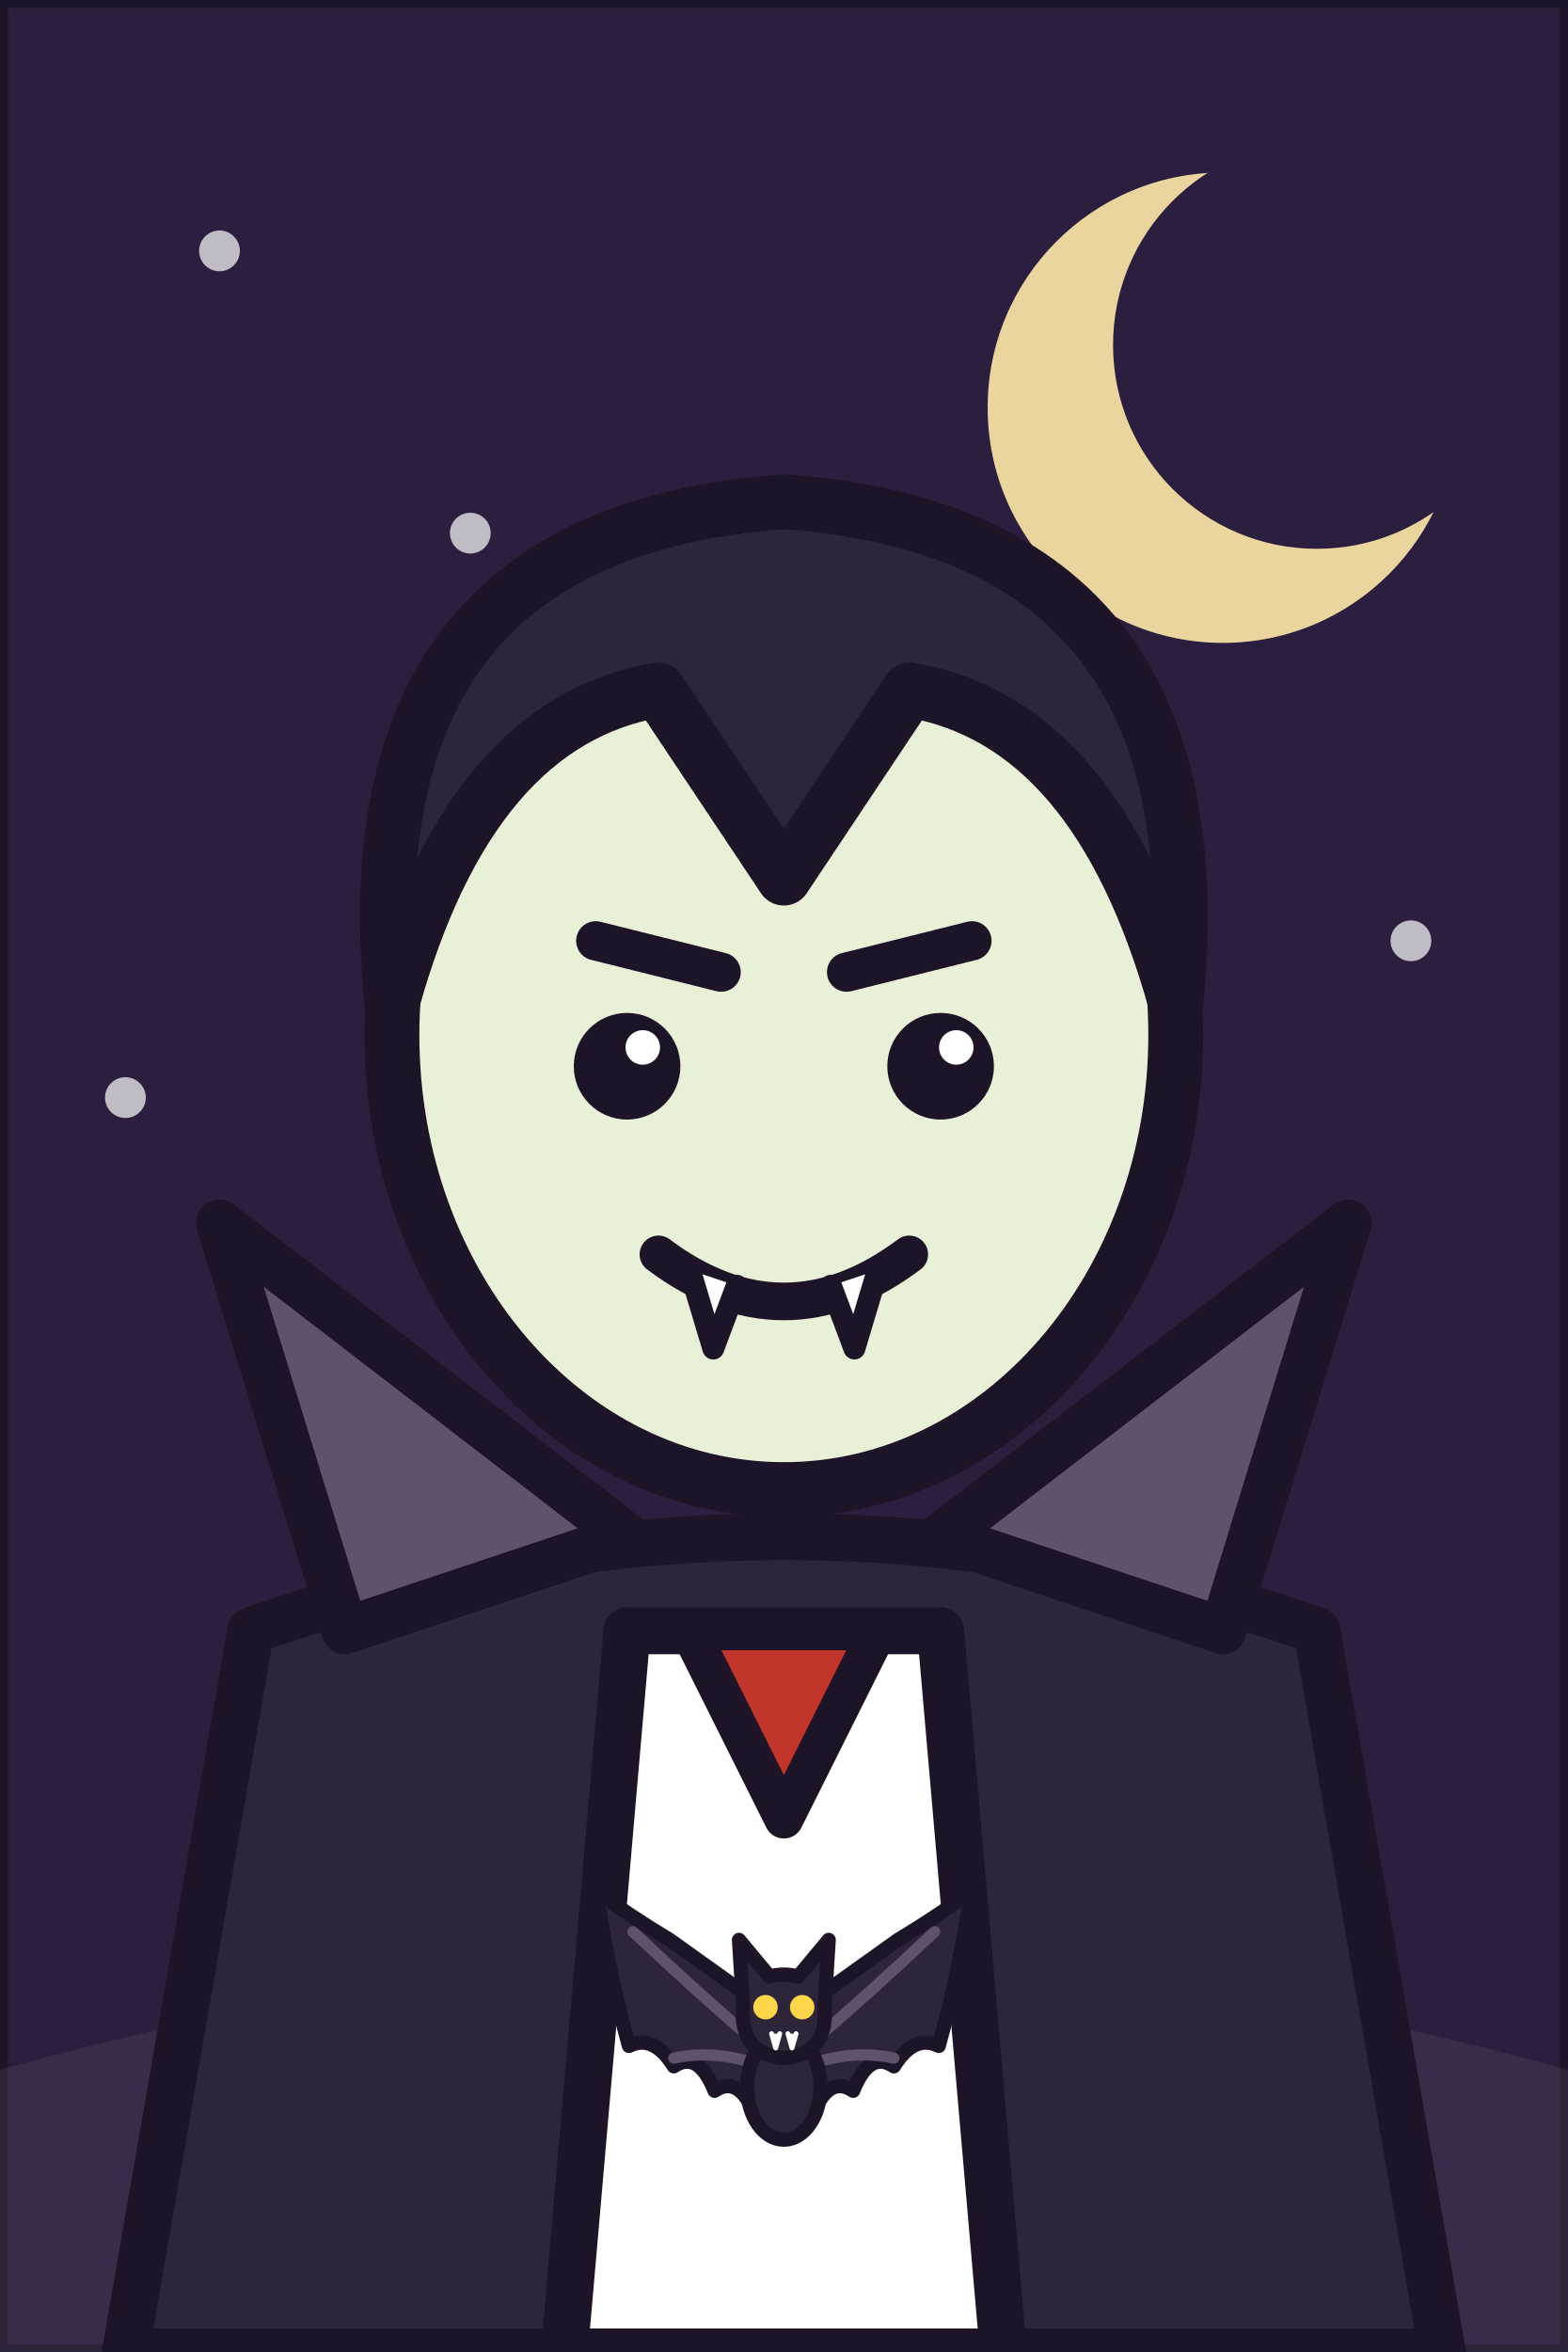
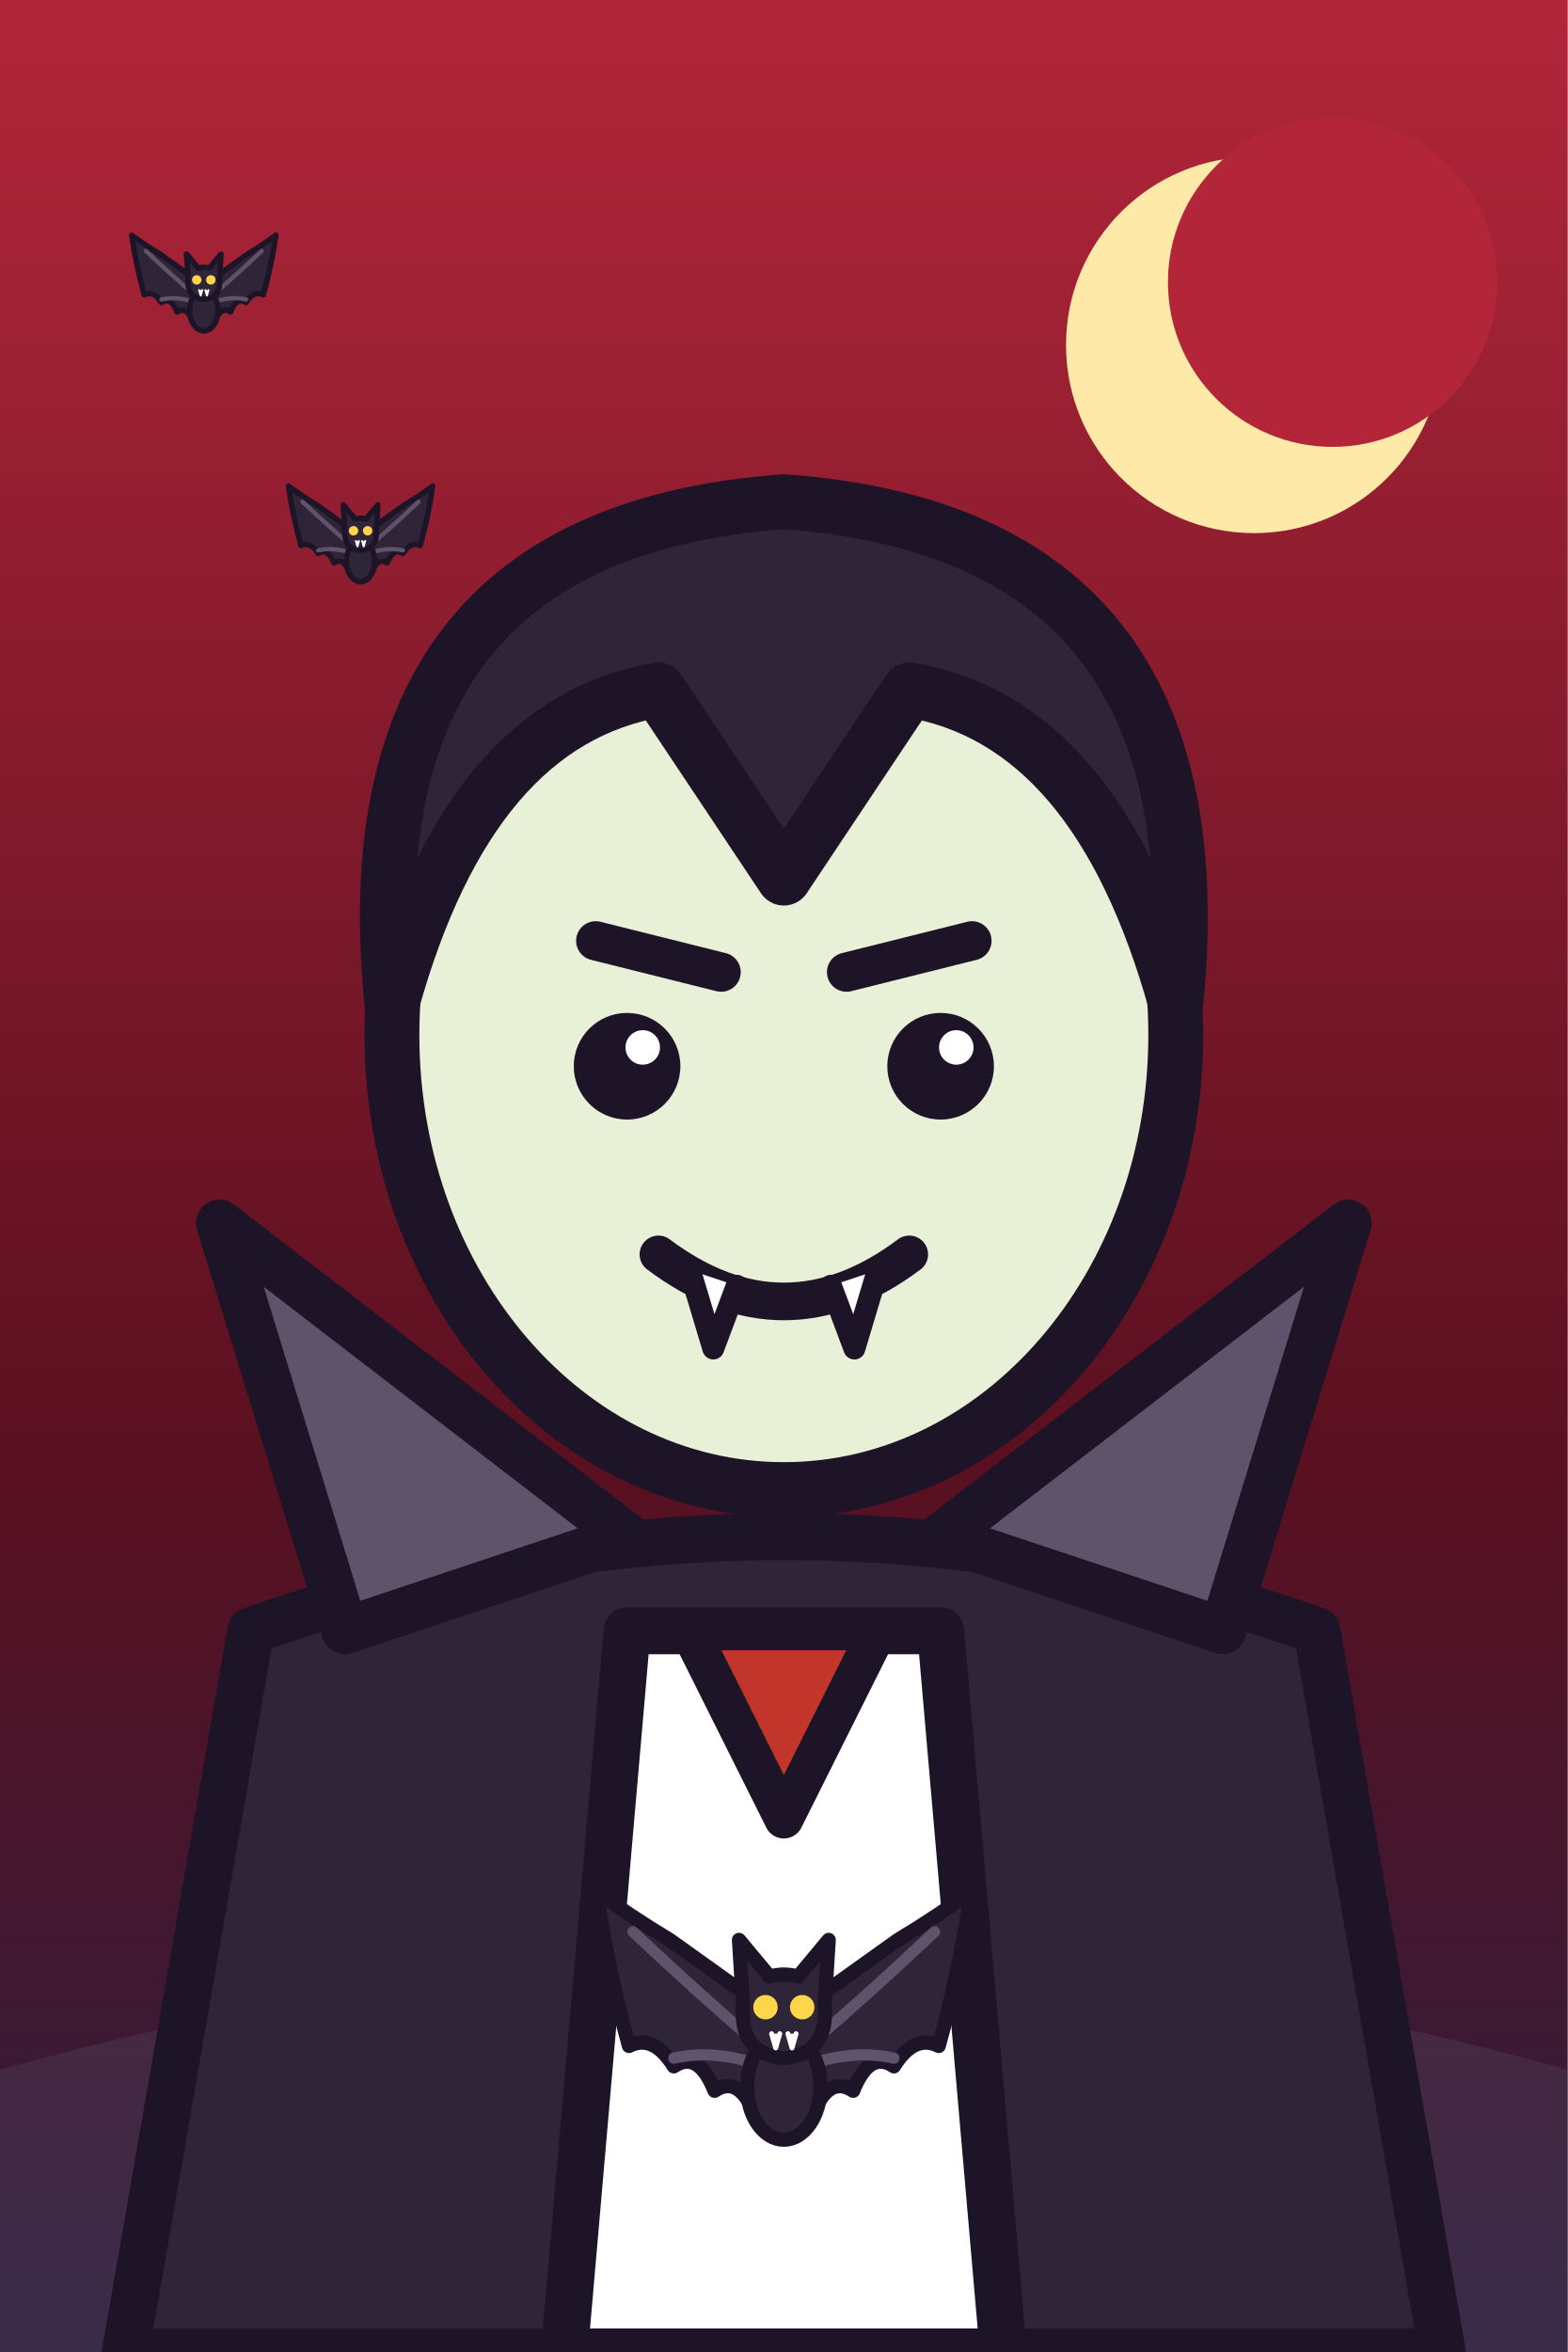
<svg xmlns="http://www.w3.org/2000/svg" viewBox="0 0 100 150">
  <g stroke="#1E1428" stroke-linejoin="round" stroke-linecap="round">
-     <rect width="100" height="150" fill="#2C1E3E" />
-     <circle cx="78" cy="26" r="15" fill="#FFE9A8" stroke="none" opacity=".9" />
-     <circle cx="84" cy="22" r="13" fill="#2C1E3E" stroke="none" />
-     <circle cx="14" cy="16" r="1.3" fill="#FFFFFF" stroke="none" opacity=".7" />
-     <circle cx="30" cy="34" r="1.3" fill="#FFFFFF" stroke="none" opacity=".7" />
-     <circle cx="90" cy="60" r="1.3" fill="#FFFFFF" stroke="none" opacity=".7" />
-     <circle cx="8" cy="70" r="1.3" fill="#FFFFFF" stroke="none" opacity=".7" />
+     <defs>
+       <linearGradient id="skyJ" x1="0" y1="0" x2="0" y2="1">
+         <stop offset="0" stop-color="#B3263A" />
+         <stop offset=".62" stop-color="#5A1020" />
+         <stop offset="1" stop-color="#2C1E3E" />
+       </linearGradient>
+     </defs>
+     <rect width="100" height="150" fill="url(#skyJ)" stroke="none" />
+     <circle cx="80" cy="22" r="12" fill="#FFE9A8" stroke="none" />
+     <circle cx="85" cy="18" r="10.5" fill="#B3263A" stroke="none" />
+     <g transform="translate(8 14) scale(.1)">
+       <path d="M50 42 Q36 32 22 22 Q12 16 4 10 Q7 30 12 48 Q18 45 23 53 Q29 49 33 59 Q39 55 43 65 Q47 61 50 67 Q53 61 57 65 Q61 55 67 59 Q71 49 77 53 Q82 45 88 48 Q93 30 96 10 Q88 16 78 22 Q64 32 50 42 Z" fill="#2E2638" stroke-width="3.5" />
+       <path d="M43 47 Q30 36 13 20 M42 52 Q32 49 23 51 M57 47 Q70 36 87 20 M58 52 Q68 49 77 51" fill="none" stroke="#5E536B" stroke-width="2.75" />
+       <ellipse cx="50" cy="58" rx="9" ry="13" fill="#2E2638" stroke-width="3.5" />
+       <path d="M40 38 L39 22 L46.5 31 Q50 30 53.5 31 L61 22 L60 38 Q61 50 50 51 Q39 50 40 38 Z" fill="#2E2638" stroke-width="3.5" />
+       <circle cx="45.5" cy="38.5" r="3" fill="#FFD54A" stroke="none" />
+       <circle cx="54.5" cy="38.5" r="3" fill="#FFD54A" stroke="none" />
+       <path d="M47 45 L48 48.5 L49 45 M51 45 L52 48.5 L53 45" fill="#FFFFFF" stroke="#FFFFFF" stroke-width="1.2" />
+     </g>
+     <g transform="translate(18 30) scale(.1)">
+       <path d="M50 42 Q36 32 22 22 Q12 16 4 10 Q7 30 12 48 Q18 45 23 53 Q29 49 33 59 Q39 55 43 65 Q47 61 50 67 Q53 61 57 65 Q61 55 67 59 Q71 49 77 53 Q82 45 88 48 Q93 30 96 10 Q88 16 78 22 Q64 32 50 42 Z" fill="#2E2638" stroke-width="3.5" />
+       <path d="M43 47 Q30 36 13 20 M42 52 Q32 49 23 51 M57 47 Q70 36 87 20 M58 52 Q68 49 77 51" fill="none" stroke="#5E536B" stroke-width="2.75" />
+       <ellipse cx="50" cy="58" rx="9" ry="13" fill="#2E2638" stroke-width="3.5" />
+       <path d="M40 38 L39 22 L46.5 31 Q50 30 53.5 31 L61 22 L60 38 Q61 50 50 51 Q39 50 40 38 Z" fill="#2E2638" stroke-width="3.5" />
+       <circle cx="45.5" cy="38.5" r="3" fill="#FFD54A" stroke="none" />
+       <circle cx="54.5" cy="38.5" r="3" fill="#FFD54A" stroke="none" />
+       <path d="M47 45 L48 48.5 L49 45 M51 45 L52 48.5 L53 45" fill="#FFFFFF" stroke="#FFFFFF" stroke-width="1.2" />
+     </g>
    <path d="M0 150 L0 132 Q50 118 100 132 L100 150 Z" fill="#5E536B" stroke="none" opacity=".25" />
    <path d="M8 150 L16 104 Q50 92 84 104 L92 150 Z" fill="#2E2638" stroke-width="3" />
    <path d="M22 104 L14 78 L40 98 Z M78 104 L86 78 L60 98 Z" fill="#5E536B" stroke-width="3" />
    <path d="M36 150 L40 104 L60 104 L64 150 Z" fill="#FFFFFF" stroke-width="3" />
    <path d="M44 104 L50 116 L56 104 Z" fill="#C2352B" stroke-width="2.5" />
    <ellipse cx="50" cy="66" rx="25" ry="29" fill="#E8F0D8" stroke-width="3.5" />
    <path d="M25 64 Q22 34 50 32 Q78 34 75 64 Q70 46 58 44 L50 56 L42 44 Q30 46 25 64 Z" fill="#2E2638" stroke-width="3.5" />
    <circle cx="40" cy="68" r="3.4" fill="#1E1428" stroke="none" />
    <circle cx="41" cy="66.8" r="1.1" fill="#FFFFFF" stroke="none" />
    <circle cx="60" cy="68" r="3.4" fill="#1E1428" stroke="none" />
    <circle cx="61" cy="66.8" r="1.1" fill="#FFFFFF" stroke="none" />
    <path d="M38 60 L46 62 M62 60 L54 62" stroke-width="2.5" />
    <path d="M42 80 Q50 86 58 80" fill="none" stroke-width="2.4" />
    <path d="M44 81 L45.5 86 L47 82 M53 82 L54.5 86 L56 81" fill="#FFFFFF" stroke-width="1.4" />
    <g transform="translate(37 118) scale(0.26)">
      <path d="M50 42 Q36 32 22 22 Q12 16 4 10 Q7 30 12 48 Q18 45 23 53 Q29 49 33 59 Q39 55 43 65 Q47 61 50 67 Q53 61 57 65 Q61 55 67 59 Q71 49 77 53 Q82 45 88 48 Q93 30 96 10 Q88 16 78 22 Q64 32 50 42 Z" fill="#2E2638" stroke-width="3.5" />
      <path d="M43 47 Q30 36 13 20 M42 52 Q32 49 23 51 M57 47 Q70 36 87 20 M58 52 Q68 49 77 51" fill="none" stroke="#5E536B" stroke-width="2.75" />
      <ellipse cx="50" cy="58" rx="9" ry="13" fill="#2E2638" stroke-width="3.5" />
      <path d="M40 38 L39 22 L46.5 31 Q50 30 53.5 31 L61 22 L60 38 Q61 50 50 51 Q39 50 40 38 Z" fill="#2E2638" stroke-width="3.5" />
      <circle cx="45.5" cy="38.5" r="3" fill="#FFD54A" stroke="none" />
      <circle cx="54.5" cy="38.5" r="3" fill="#FFD54A" stroke="none" />
      <path d="M47 45 L48 48.5 L49 45 M51 45 L52 48.5 L53 45" fill="#FFFFFF" stroke="#FFFFFF" stroke-width="1.2" />
    </g>
  </g>
</svg>
